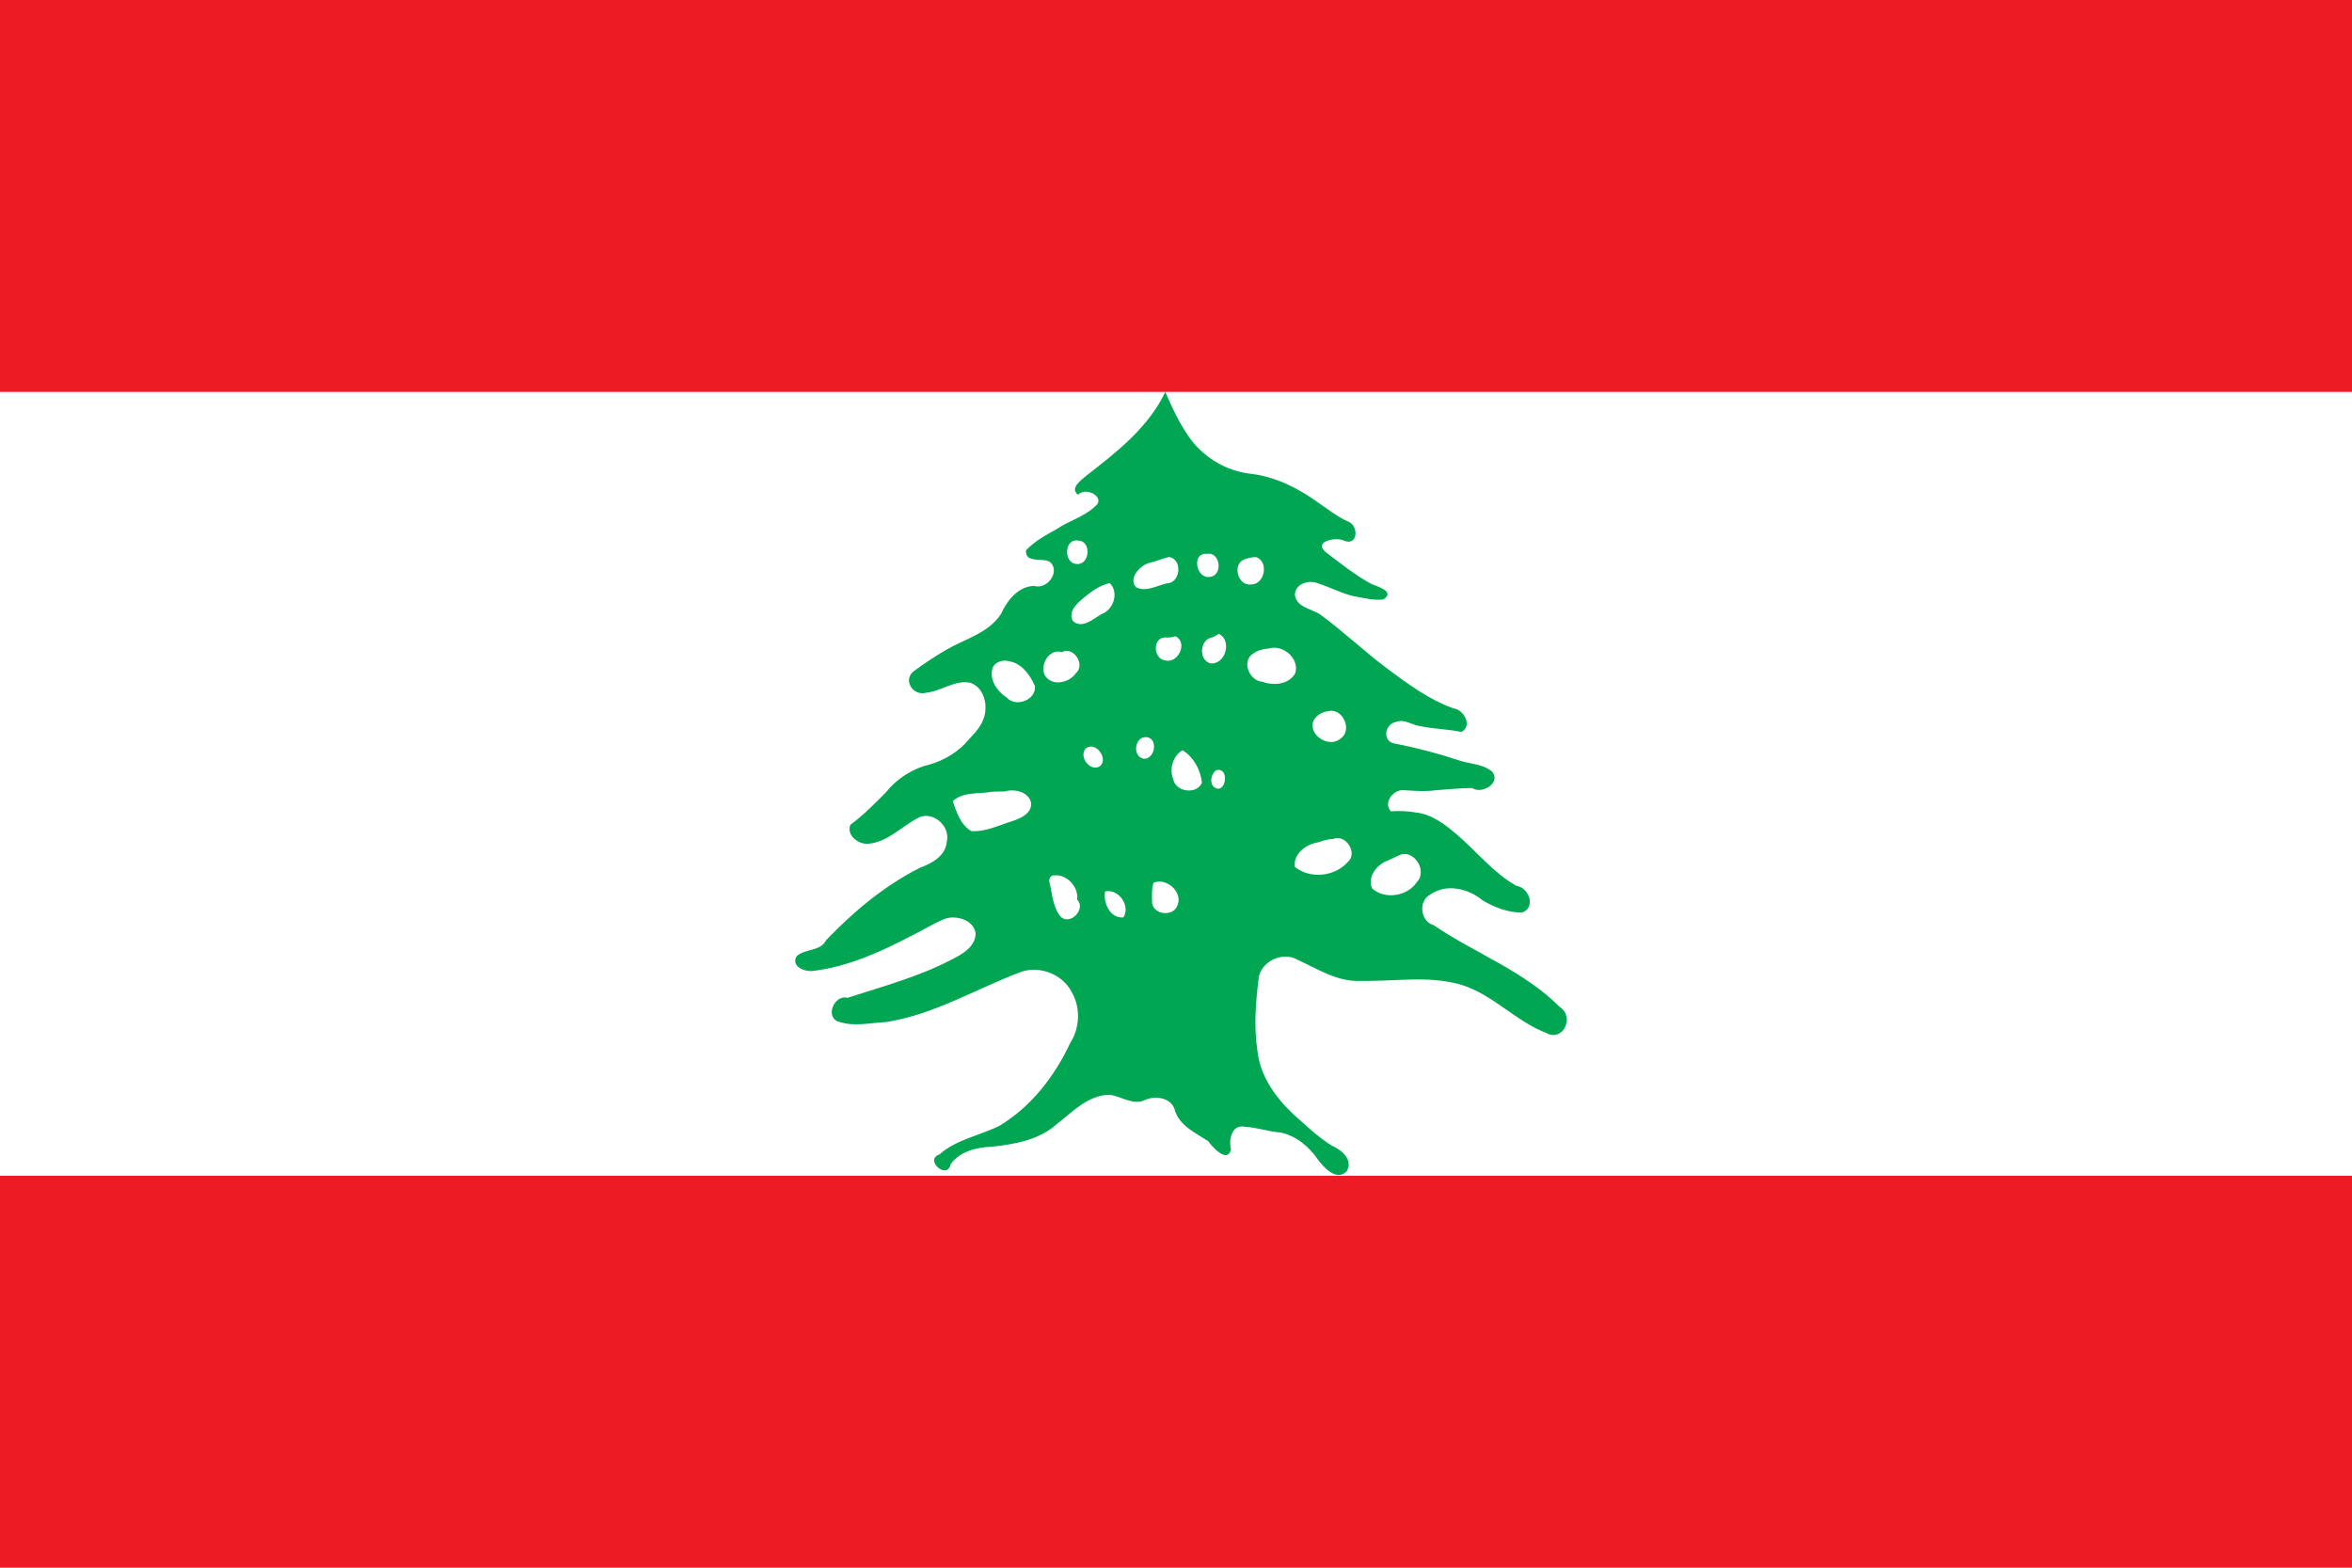
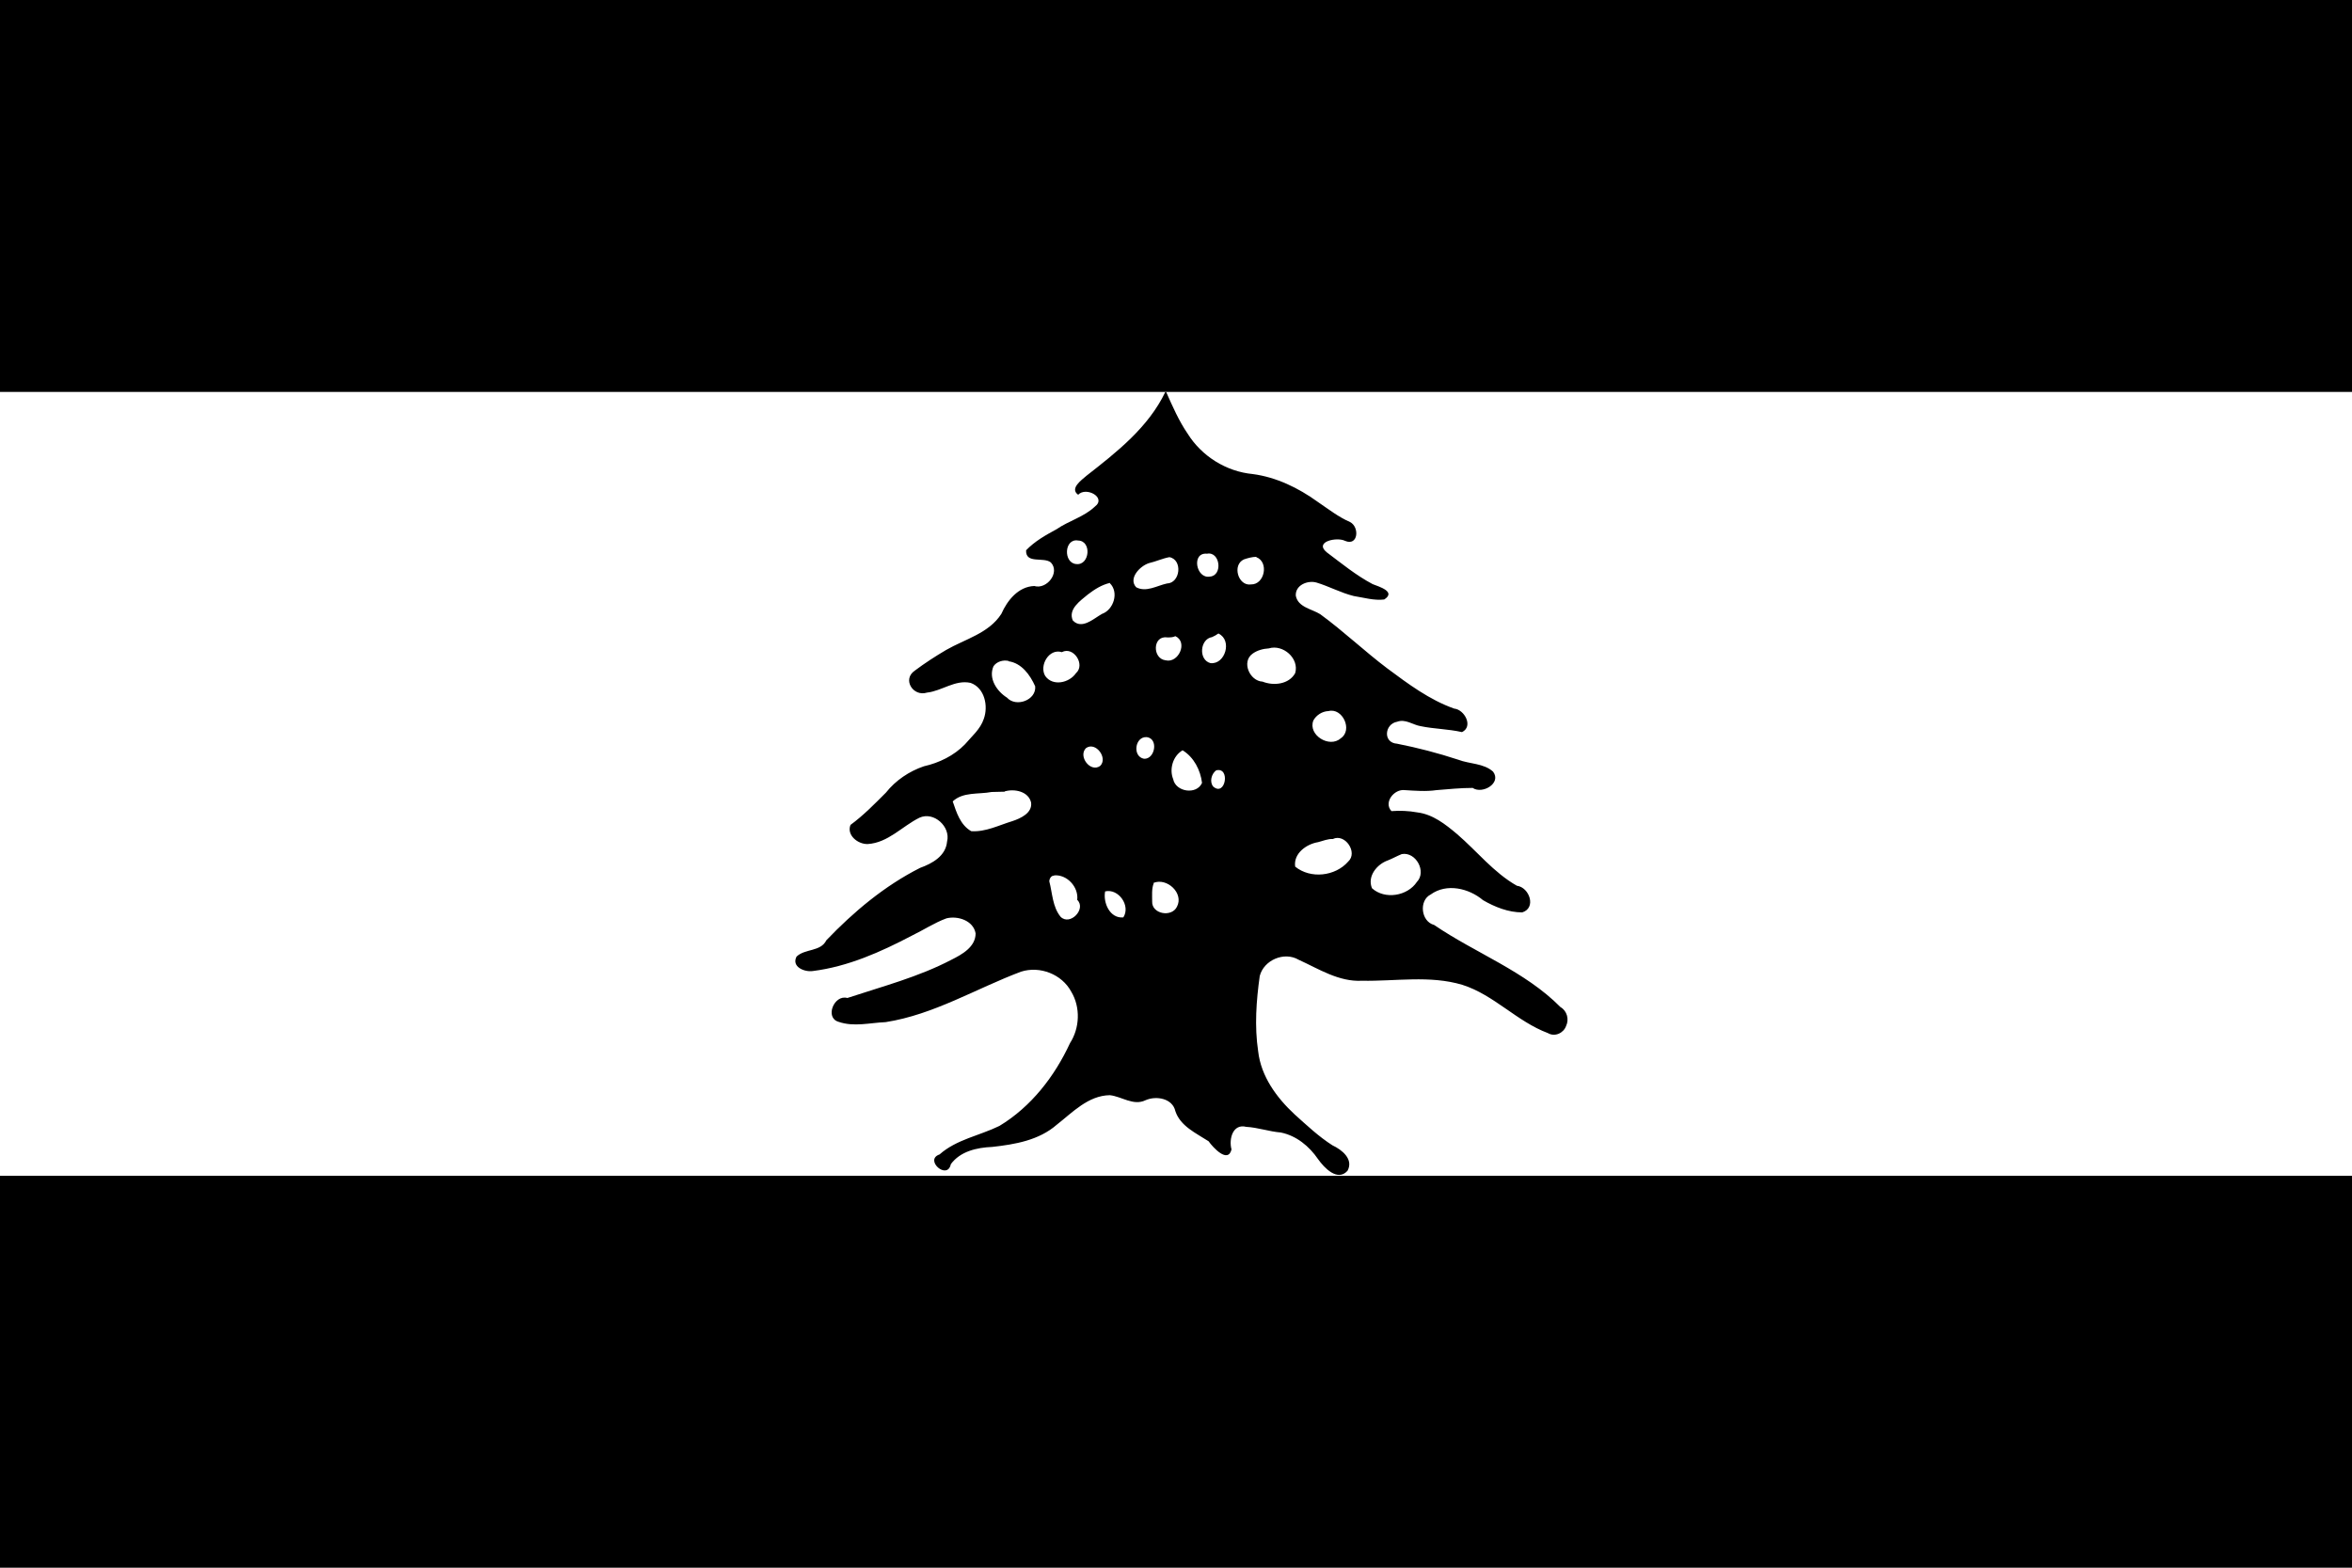
- <svg xmlns="http://www.w3.org/2000/svg" viewBox="0 0 750 500">
-   <rect fill="#ed1c24" width="750" height="500" />
-   <rect fill="#fff" y="125" width="750" height="250" />
-   <path fill="#00a651" d="M 371.589,125 C 366.223,136.3 356.117,144.198 346.458,151.672 C 344.869,153.059 340.918,155.747 343.785,157.793 C 346.24,155.048 352.98,158.683 349.063,161.633 C 345.554,164.918 340.723,166.12 336.827,168.83 C 333.377,170.704 329.878,172.662 327.142,175.531 C 326.956,180.013 332.704,177.532 335.036,179.4 C 338.074,182.647 333.748,188.121 329.762,186.869 C 324.665,187.025 321.144,191.51 319.217,195.789 C 315.23,201.955 307.674,203.78 301.66,207.289 C 298.218,209.295 294.879,211.515 291.675,213.856 C 287.544,216.68 291.138,222.272 295.533,220.9 C 300.277,220.427 304.546,216.699 309.458,217.773 C 313.913,219.338 315.163,225.16 313.645,229.225 C 312.521,232.479 309.796,234.772 307.613,237.314 C 304.068,240.904 299.434,243.235 294.546,244.347 C 289.823,245.932 285.578,248.826 282.48,252.732 C 278.884,256.352 275.302,260.031 271.169,263.049 C 269.864,266.381 273.548,269.218 276.62,269.13 C 283.092,268.722 287.578,263.425 293.09,260.703 C 297.665,258.647 303.048,263.577 301.929,268.343 C 301.575,272.979 297.234,275.332 293.375,276.758 C 282.029,282.462 272.178,290.733 263.431,299.859 C 261.622,303.549 256.648,302.463 253.97,305.035 C 252.226,308.29 256.604,310.007 259.216,309.672 C 270.441,308.322 280.915,303.578 290.838,298.358 C 294.528,296.593 297.993,294.271 301.83,292.865 C 305.433,291.975 310.458,293.542 311.103,297.643 C 311.098,301.972 306.809,304.37 303.412,306.062 C 292.937,311.565 281.441,314.608 270.244,318.246 C 266.053,317.074 262.895,324.531 267.493,325.872 C 272.355,327.54 277.524,326.203 282.498,325.984 C 297.876,323.628 311.326,315.307 325.702,309.927 C 331.678,307.979 338.732,310.698 341.682,316.298 C 344.645,321.289 344.374,327.853 341.248,332.703 C 336.308,343.271 328.798,352.985 318.716,359.061 C 312.388,362.194 305.001,363.393 299.578,368.19 C 294.561,369.843 302.092,376.621 303.181,371.242 C 306.195,367.131 311.511,365.902 316.334,365.732 C 323.581,364.943 331.277,363.606 336.908,358.589 C 341.957,354.669 346.932,349.261 353.787,349.176 C 357.575,349.626 361.322,352.67 365.17,350.812 C 368.536,349.272 373.818,350.174 374.697,354.314 C 376.304,359.156 381.295,361.359 385.253,363.95 C 386.686,365.962 391.446,371.15 392.544,366.576 C 391.658,363.313 392.924,358.321 397.204,359.411 C 400.942,359.578 404.504,360.957 408.236,361.183 C 413.205,362.212 417.349,365.613 420.171,369.721 C 422.112,372.401 426.363,377.007 429.522,373.453 C 431.482,369.777 427.741,366.711 424.694,365.398 C 420.252,362.646 416.455,358.98 412.571,355.509 C 406.847,350.163 401.902,343.363 400.994,335.376 C 399.762,327.413 400.41,319.291 401.449,311.349 C 402.757,306.236 409.296,303.445 413.867,306.162 C 420.3,309.097 426.688,313.297 434.063,312.841 C 444.72,313.071 455.671,311.03 466.085,314.119 C 476.22,317.311 483.466,325.863 493.338,329.564 C 495.548,330.907 498.375,329.629 499.185,327.269 C 500.163,325.148 499.473,322.434 497.429,321.225 C 485.988,309.676 470.351,304.066 457.114,295.041 C 452.946,293.983 452.187,287.278 456.04,285.342 C 461.105,281.661 468.272,283.374 472.766,287.17 C 476.561,289.393 480.837,291.058 485.289,291.062 C 489.85,289.634 487.639,283.035 483.555,282.538 C 476.156,278.361 470.857,271.505 464.446,266.072 C 460.756,262.947 456.716,259.783 451.756,259.176 C 449.045,258.683 446.271,258.575 443.524,258.759 C 440.948,255.959 444.381,251.672 447.712,252.023 C 451.131,252.253 454.53,252.507 457.944,252.031 C 461.759,251.752 465.571,251.357 469.399,251.331 C 472.49,253.435 478.666,249.8 475.877,246.171 C 472.83,243.501 468.423,243.733 464.782,242.363 C 458.385,240.264 451.876,238.568 445.285,237.238 C 440.673,236.963 441.242,230.894 445.295,230.224 C 447.947,229.235 450.253,231.273 452.799,231.589 C 457.147,232.523 461.637,232.511 465.983,233.458 C 469.668,231.639 466.819,226.256 463.486,225.942 C 455.62,223.129 448.823,218.053 442.178,213.115 C 434.841,207.597 428.185,201.216 420.758,195.826 C 418.064,194.156 413.647,193.675 412.938,189.975 C 412.688,186.57 416.695,185.02 419.536,185.816 C 423.566,187.006 427.322,189.078 431.43,190.096 C 434.653,190.644 437.975,191.597 441.082,191.191 C 445.025,188.714 439.391,187.13 437.351,186.271 C 432.094,183.435 427.422,179.657 422.691,176.055 C 418.693,172.642 426.082,171.134 428.624,172.448 C 432.874,174.226 433.358,168.033 430.182,166.475 C 426.439,164.883 423.22,162.241 419.826,159.937 C 413.693,155.572 406.747,152.116 399.208,151.156 C 390.756,150.307 382.867,145.446 378.383,138.218 C 375.603,134.099 373.562,129.544 371.589,125 z M 343.832,172.418 C 348.188,172.547 347.519,180.398 343.23,179.874 C 339.065,179.606 339.32,171.574 343.832,172.418 z M 384.922,176.646 C 389.161,175.887 390.059,183.623 385.824,183.986 C 381.411,184.776 379.776,176.156 384.922,176.646 z M 372.887,177.654 C 377.185,178.499 376.42,185.986 372.083,186.051 C 368.91,186.758 365.49,188.923 362.28,187.3 C 359.67,184.539 363.443,180.456 366.357,179.559 C 368.592,179.108 370.648,178.093 372.887,177.654 z M 400.586,177.686 C 404.727,179.197 403.266,186.508 398.898,186.415 C 394.767,186.968 392.844,180.077 396.696,178.443 C 397.943,178.001 399.249,177.628 400.586,177.686 z M 353.861,185.98 C 356.906,188.878 355.108,194.47 351.353,195.807 C 348.647,197.313 344.957,200.874 342.009,197.944 C 340.409,194.365 344.424,191.669 346.786,189.683 C 348.893,188.044 351.219,186.557 353.861,185.98 z M 388.639,202.143 C 392.999,204.202 390.786,212.059 386.001,211.571 C 382.071,210.575 382.584,203.834 386.542,203.297 C 387.291,203.01 387.977,202.589 388.639,202.143 z M 374.805,202.924 C 378.882,204.833 375.769,211.638 371.662,210.657 C 367.403,210.157 367.482,202.67 372.178,203.346 C 373.063,203.302 373.977,203.28 374.805,202.924 z M 404.627,206.826 C 409.096,205.44 414.477,210.044 413.026,214.713 C 411.035,218.333 406.109,218.791 402.581,217.438 C 398.53,217.238 395.805,211.148 399.414,208.569 C 400.908,207.441 402.79,206.977 404.627,206.826 z M 338.611,207.997 C 342.306,205.987 346.23,212.029 343.087,214.695 C 341.006,217.755 335.66,219.005 333.303,215.602 C 331.345,212.278 334.511,206.693 338.611,207.997 z M 321.561,210.859 C 325.753,211.433 328.485,215.24 330.034,218.866 C 330.412,223.284 323.893,225.708 321.049,222.493 C 317.851,220.487 315.052,216.361 316.728,212.532 C 317.761,211.012 319.819,210.384 321.561,210.859 z M 423.564,226.828 C 428.114,225.629 431.417,232.899 427.51,235.53 C 423.938,238.774 416.994,234.476 418.856,229.847 C 419.782,228.131 421.634,226.99 423.564,226.828 z M 365.66,235.121 C 369.475,235.607 368.239,242.218 364.712,241.996 C 360.926,241.295 361.793,234.748 365.66,235.121 z M 346.31,238.633 C 349.421,236.432 353.434,241.805 350.846,244.309 C 347.744,246.494 343.72,241.206 346.31,238.633 z M 377.076,239.284 C 380.682,241.475 382.823,245.561 383.272,249.684 C 381.543,253.536 374.869,252.607 374.116,248.505 C 372.796,245.261 374.013,241.088 377.076,239.284 z M 387.813,245.658 C 392.461,244.491 390.793,254.205 386.912,250.835 C 385.623,249.304 386.313,246.784 387.813,245.658 z M 320.381,252.423 C 323.459,251.522 327.945,252.469 328.794,256.001 C 329.153,259.32 325.503,261.047 322.828,261.87 C 318.541,263.192 314.349,265.364 309.739,265.072 C 306.284,263.097 305.043,259.056 303.811,255.531 C 307.146,252.404 312.056,253.322 316.19,252.539 C 317.586,252.468 318.984,252.433 320.381,252.423 z M 424.98,267.643 C 428.906,265.719 433.127,271.95 429.841,274.86 C 425.731,279.592 417.816,280.471 412.901,276.496 C 412.31,272.309 416.492,269.268 420.208,268.667 C 421.771,268.225 423.324,267.566 424.98,267.643 z M 447.044,272.424 C 451.505,271.657 455.018,278.02 451.833,281.313 C 448.818,285.858 441.629,287.05 437.519,283.324 C 435.917,279.556 439.167,275.629 442.627,274.42 C 444.114,273.787 445.522,272.976 447.044,272.424 z M 336.104,279.189 C 340.234,278.781 344.018,282.88 343.476,286.952 C 346.467,289.894 341.171,295.376 338.192,292.329 C 335.567,289.148 335.581,284.833 334.564,281.026 C 334.519,280.18 335.145,279.085 336.104,279.189 z M 367.814,281.563 C 372.084,279.717 377.609,284.826 375.284,289.151 C 373.624,292.673 367.148,291.492 367.363,287.412 C 367.352,285.46 367.195,283.459 367.814,281.563 z M 352.386,284.327 C 356.668,283.346 360.597,288.896 358.217,292.6 C 353.948,292.98 351.732,287.913 352.386,284.327 z" />
+ <svg xmlns="http://www.w3.org/2000/svg" id="Calque_1" version="1.1" viewBox="0 0 750 500">
+   <defs>
+     <style>
+       .st0 {
+         fill: #fff;
+       }
+     </style>
+   </defs>
+   <rect width="750" height="500" />
+   <rect class="st0" y="125" width="750" height="250" />
+   <path d="M371.6,125c-5.4,11.3-15.5,19.2-25.1,26.7-1.6,1.4-5.5,4.1-2.7,6.1,2.5-2.7,9.2.9,5.3,3.8-3.5,3.3-8.3,4.5-12.2,7.2-3.5,1.9-6.9,3.8-9.7,6.7-.2,4.5,5.6,2,7.9,3.9,3,3.2-1.3,8.7-5.3,7.5-5.1.2-8.6,4.6-10.5,8.9-4,6.2-11.5,8-17.6,11.5-3.4,2-6.8,4.2-10,6.6-4.1,2.8-.5,8.4,3.9,7,4.7-.5,9-4.2,13.9-3.1,4.5,1.6,5.7,7.4,4.2,11.5-1.1,3.3-3.8,5.5-6,8.1-3.5,3.6-8.2,5.9-13.1,7-4.7,1.6-9,4.5-12.1,8.4-3.6,3.6-7.2,7.3-11.3,10.3-1.3,3.3,2.4,6.2,5.5,6.1,6.5-.4,11-5.7,16.5-8.4,4.6-2.1,10,2.9,8.8,7.6-.4,4.6-4.7,7-8.6,8.4-11.3,5.7-21.2,14-29.9,23.1-1.8,3.7-6.8,2.6-9.5,5.2-1.7,3.3,2.6,5,5.2,4.6,11.2-1.4,21.7-6.1,31.6-11.3,3.7-1.8,7.2-4.1,11-5.5,3.6-.9,8.6.7,9.3,4.8,0,4.3-4.3,6.7-7.7,8.4-10.5,5.5-22,8.5-33.2,12.2-4.2-1.2-7.3,6.3-2.8,7.6,4.9,1.7,10,.3,15,.1,15.4-2.4,28.8-10.7,43.2-16.1,6-1.9,13,.8,16,6.4,3,5,2.7,11.6-.4,16.4-4.9,10.6-12.4,20.3-22.5,26.4-6.3,3.1-13.7,4.3-19.1,9.1-5,1.7,2.5,8.4,3.6,3.1,3-4.1,8.3-5.3,13.2-5.5,7.2-.8,14.9-2.1,20.6-7.1,5-3.9,10-9.3,16.9-9.4,3.8.4,7.5,3.5,11.4,1.6,3.4-1.5,8.6-.6,9.5,3.5,1.6,4.8,6.6,7,10.6,9.6,1.4,2,6.2,7.2,7.3,2.6-.9-3.3.4-8.3,4.7-7.2,3.7.2,7.3,1.5,11,1.8,5,1,9.1,4.4,11.9,8.5,1.9,2.7,6.2,7.3,9.4,3.7,2-3.7-1.8-6.7-4.8-8.1-4.4-2.8-8.2-6.4-12.1-9.9-5.7-5.3-10.7-12.1-11.6-20.1-1.2-8-.6-16.1.5-24,1.3-5.1,7.8-7.9,12.4-5.2,6.4,2.9,12.8,7.1,20.2,6.7,10.7.2,21.6-1.8,32,1.3,10.1,3.2,17.4,11.7,27.3,15.4,2.2,1.3,5,0,5.8-2.3,1-2.1.3-4.8-1.8-6-11.4-11.5-27.1-17.2-40.3-26.2-4.2-1.1-4.9-7.8-1.1-9.7,5.1-3.7,12.2-2,16.7,1.8,3.8,2.2,8.1,3.9,12.5,3.9,4.6-1.4,2.3-8-1.7-8.5-7.4-4.2-12.7-11-19.1-16.5-3.7-3.1-7.7-6.3-12.7-6.9-2.7-.5-5.5-.6-8.2-.4-2.6-2.8.9-7.1,4.2-6.7,3.4.2,6.8.5,10.2,0,3.8-.3,7.6-.7,11.5-.7,3.1,2.1,9.3-1.5,6.5-5.2-3-2.7-7.5-2.4-11.1-3.8-6.4-2.1-12.9-3.8-19.5-5.1-4.6-.3-4-6.3,0-7,2.7-1,5,1,7.5,1.4,4.3.9,8.8.9,13.2,1.9,3.7-1.8.8-7.2-2.5-7.5-7.9-2.8-14.7-7.9-21.3-12.8-7.3-5.5-14-11.9-21.4-17.3-2.7-1.7-7.1-2.2-7.8-5.9-.2-3.4,3.8-5,6.6-4.2,4,1.2,7.8,3.3,11.9,4.3,3.2.5,6.5,1.5,9.7,1.1,3.9-2.5-1.7-4.1-3.7-4.9-5.3-2.8-9.9-6.6-14.7-10.2-4-3.4,3.4-4.9,5.9-3.6,4.2,1.8,4.7-4.4,1.6-6-3.7-1.6-7-4.2-10.4-6.5-6.1-4.4-13.1-7.8-20.6-8.8-8.5-.8-16.3-5.7-20.8-12.9-2.8-4.1-4.8-8.7-6.8-13.2ZM343.8,172.4c4.4.1,3.7,8-.6,7.5-4.2-.3-3.9-8.3.6-7.5ZM384.9,176.6c4.2-.8,5.1,7,.9,7.3-4.4.8-6-7.8-.9-7.3ZM372.9,177.7c4.3.8,3.5,8.3-.8,8.4-3.2.7-6.6,2.9-9.8,1.2-2.6-2.8,1.2-6.8,4.1-7.7,2.2-.5,4.3-1.5,6.5-1.9ZM400.6,177.7c4.1,1.5,2.7,8.8-1.7,8.7-4.1.6-6.1-6.3-2.2-8,1.2-.4,2.6-.8,3.9-.8ZM353.9,186c3,2.9,1.2,8.5-2.5,9.8-2.7,1.5-6.4,5.1-9.3,2.1-1.6-3.6,2.4-6.3,4.8-8.3,2.1-1.6,4.4-3.1,7.1-3.7ZM388.6,202.1c4.4,2.1,2.1,9.9-2.6,9.4-3.9-1-3.4-7.7.5-8.3.7-.3,1.4-.7,2.1-1.2ZM374.8,202.9c4.1,1.9,1,8.7-3.1,7.7-4.3-.5-4.2-8,.5-7.3.9,0,1.8,0,2.6-.4ZM404.6,206.8c4.5-1.4,9.8,3.2,8.4,7.9-2,3.6-6.9,4.1-10.4,2.7-4.1-.2-6.8-6.3-3.2-8.9,1.5-1.1,3.4-1.6,5.2-1.7ZM338.6,208c3.7-2,7.6,4,4.5,6.7-2.1,3.1-7.4,4.3-9.8.9-2-3.3,1.2-8.9,5.3-7.6ZM321.6,210.9c4.2.6,6.9,4.4,8.5,8,.4,4.4-6.1,6.8-9,3.6-3.2-2-6-6.1-4.3-10,1-1.5,3.1-2.1,4.8-1.7ZM423.6,226.8c4.5-1.2,7.9,6.1,3.9,8.7-3.6,3.2-10.5-1.1-8.7-5.7.9-1.7,2.8-2.9,4.7-3ZM365.7,235.1c3.8.5,2.6,7.1-.9,6.9-3.8-.7-2.9-7.2.9-6.9ZM346.3,238.6c3.1-2.2,7.1,3.2,4.5,5.7-3.1,2.2-7.1-3.1-4.5-5.7ZM377.1,239.3c3.6,2.2,5.7,6.3,6.2,10.4-1.7,3.9-8.4,2.9-9.2-1.2-1.3-3.2-.1-7.4,3-9.2ZM387.8,245.7c4.6-1.2,3,8.5-.9,5.2-1.3-1.5-.6-4.1.9-5.2ZM320.4,252.4c3.1-.9,7.6,0,8.4,3.6.4,3.3-3.3,5-6,5.9-4.3,1.3-8.5,3.5-13.1,3.2-3.5-2-4.7-6-5.9-9.5,3.3-3.1,8.2-2.2,12.4-3,1.4,0,2.8-.1,4.2-.1ZM425,267.6c3.9-1.9,8.1,4.3,4.9,7.2-4.1,4.7-12,5.6-16.9,1.6-.6-4.2,3.6-7.2,7.3-7.8,1.6-.4,3.1-1.1,4.8-1ZM447,272.4c4.5-.8,8,5.6,4.8,8.9-3,4.5-10.2,5.7-14.3,2-1.6-3.8,1.6-7.7,5.1-8.9,1.5-.6,2.9-1.4,4.4-2ZM336.1,279.2c4.1-.4,7.9,3.7,7.4,7.8,3,2.9-2.3,8.4-5.3,5.4-2.6-3.2-2.6-7.5-3.6-11.3,0-.8.6-1.9,1.5-1.8ZM367.8,281.6c4.3-1.8,9.8,3.3,7.5,7.6-1.7,3.5-8.1,2.3-7.9-1.7,0-2-.2-4,.5-5.8ZM352.4,284.3c4.3-1,8.2,4.6,5.8,8.3-4.3.4-6.5-4.7-5.8-8.3Z" />
</svg>
